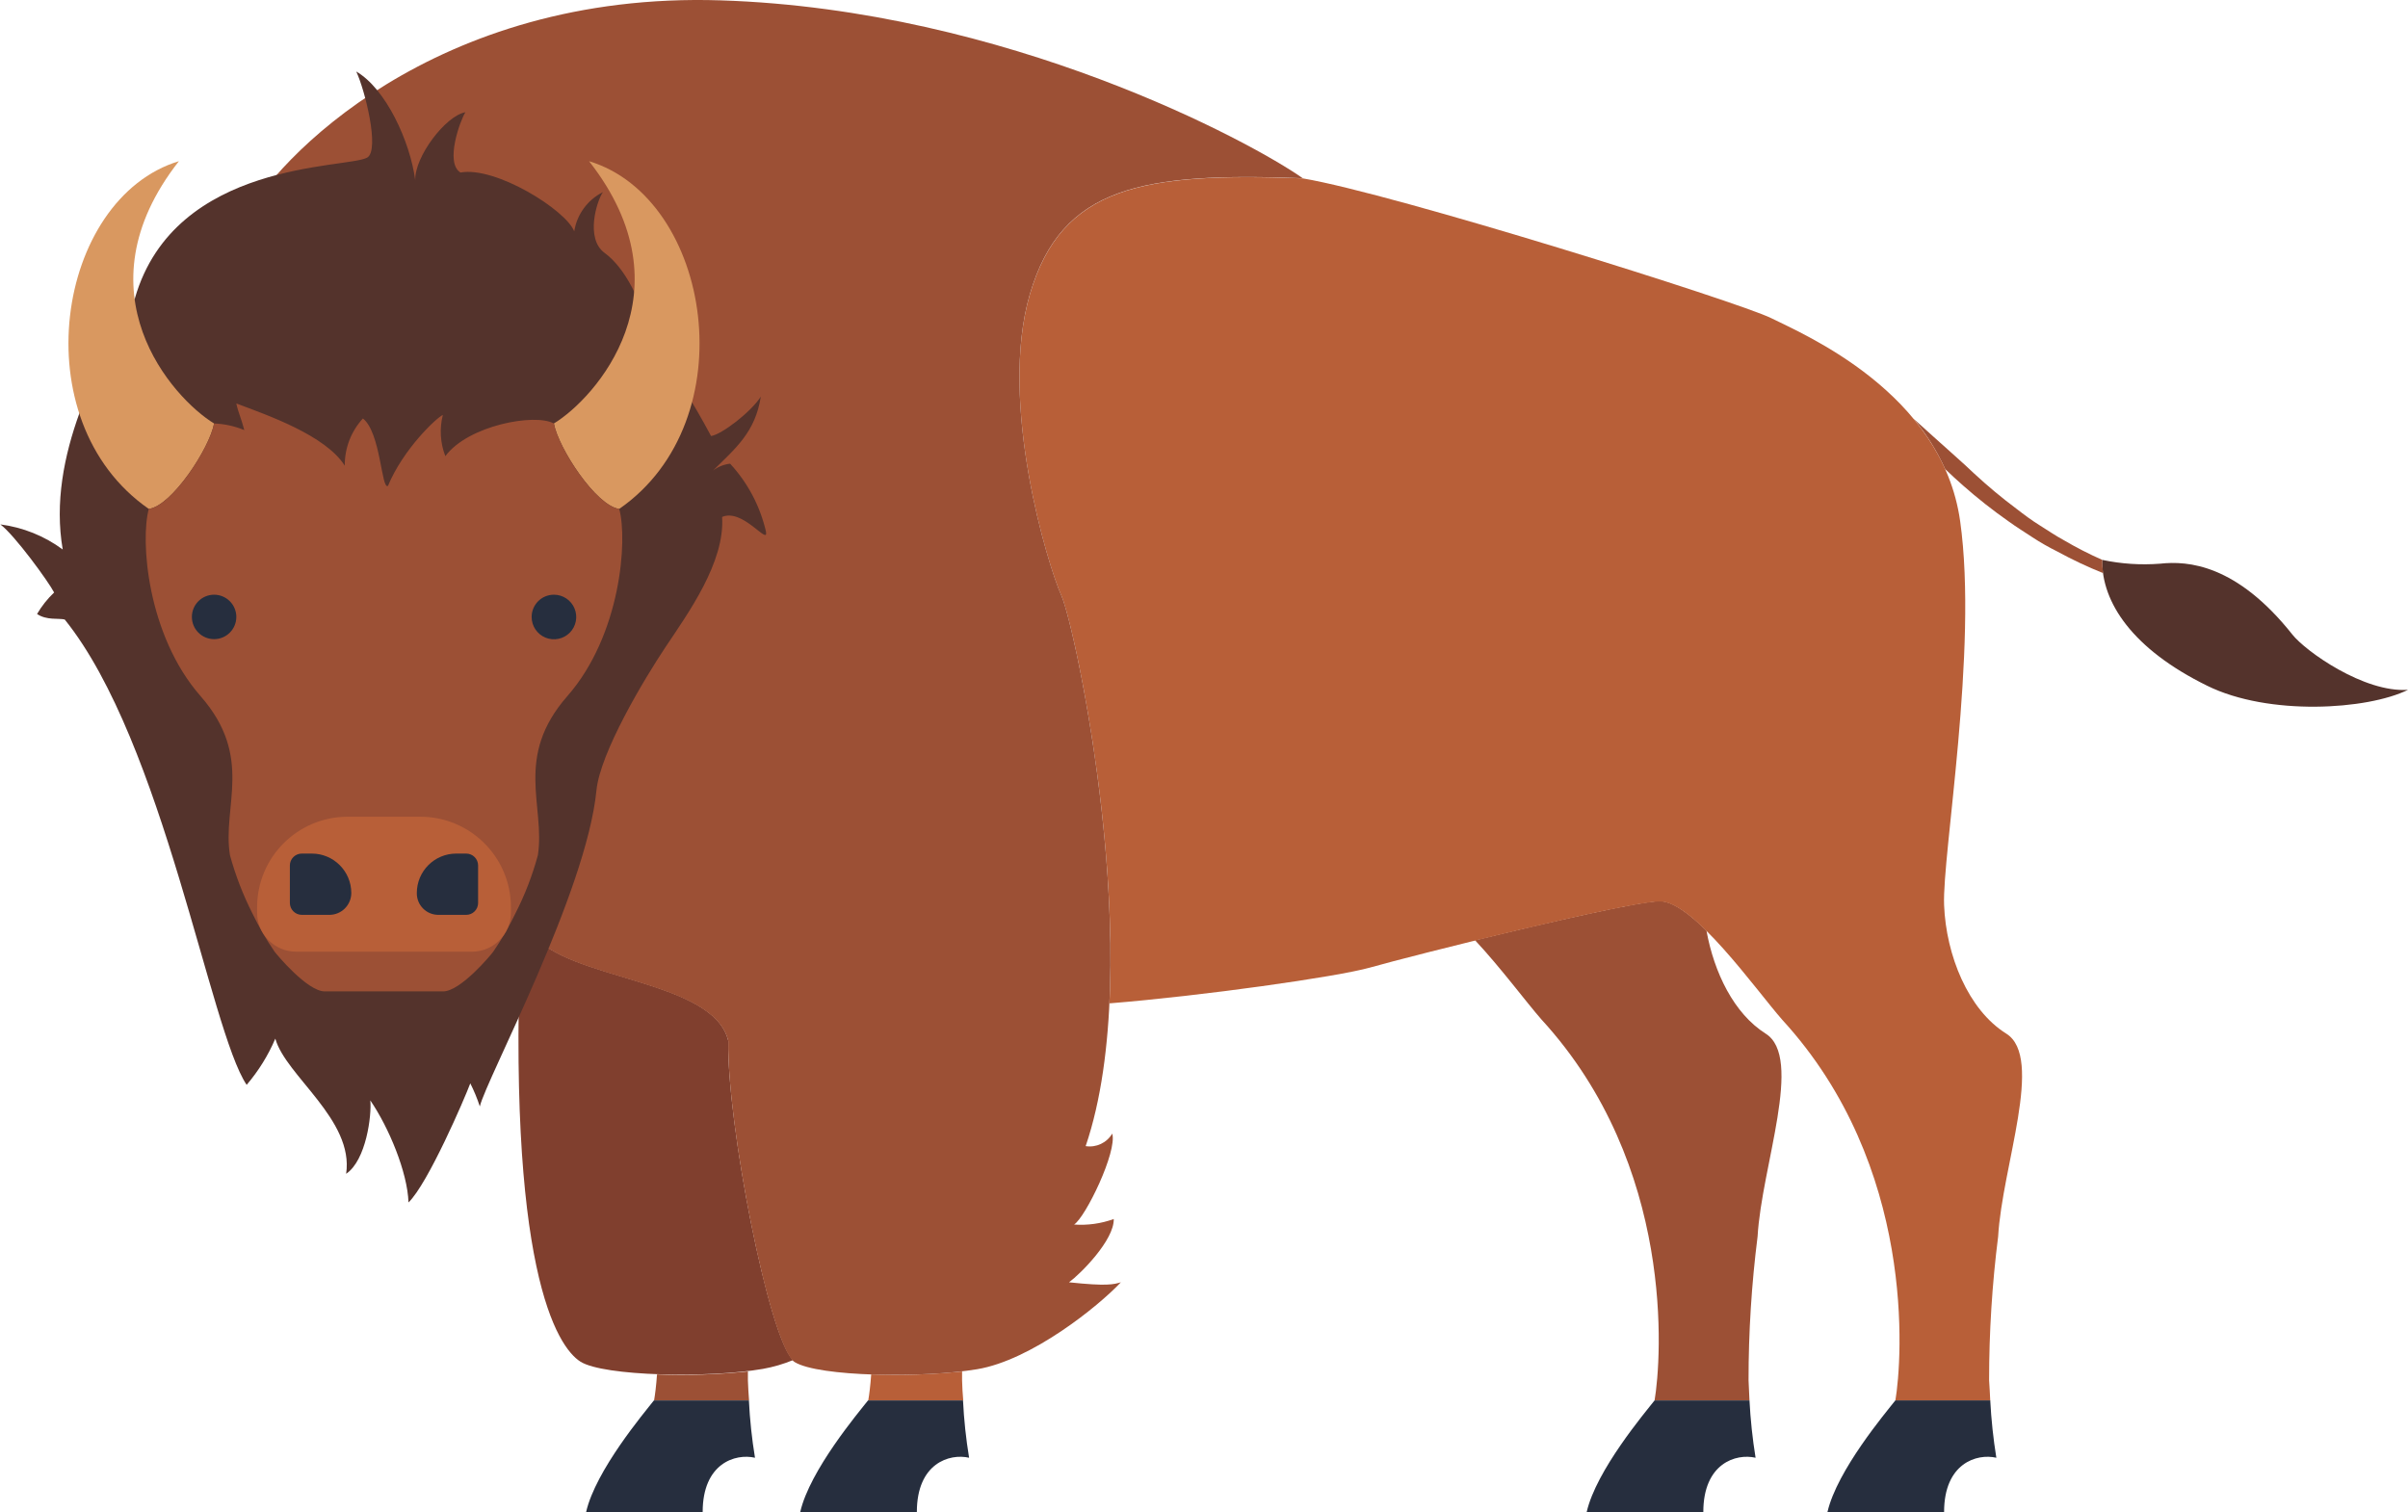
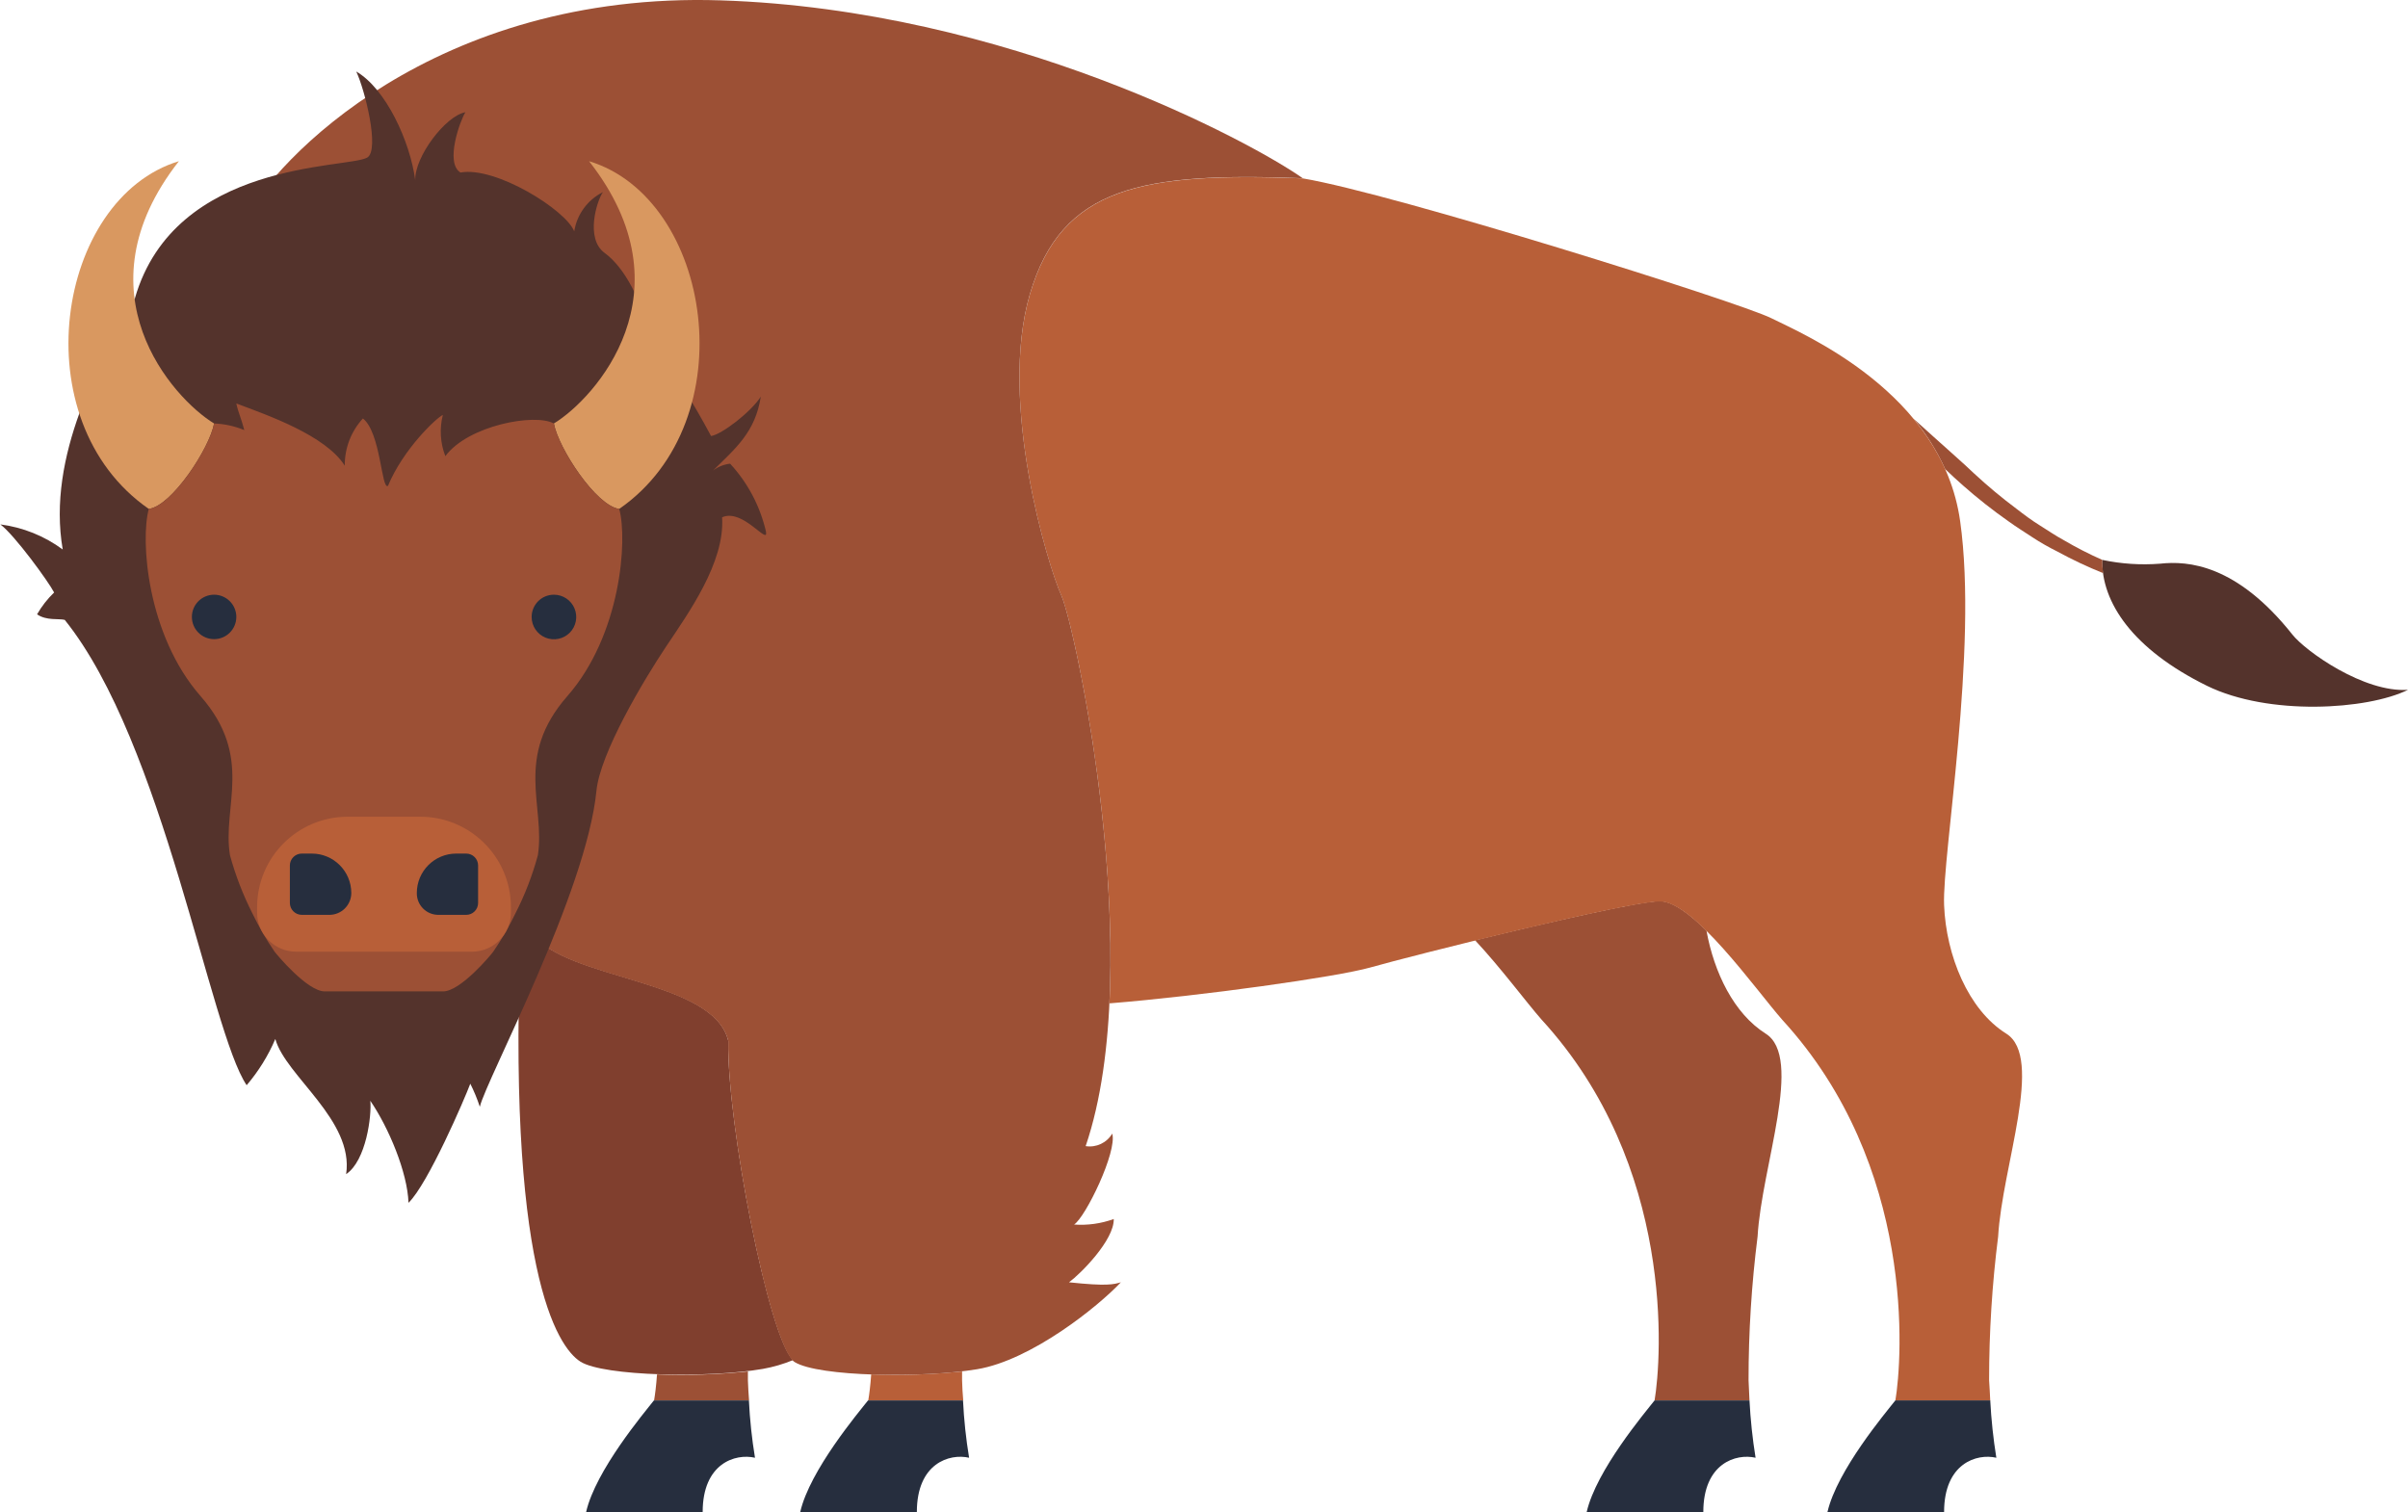
<svg xmlns="http://www.w3.org/2000/svg" id="Vrstva_1" data-name="Vrstva 1" viewBox="0 0 335.94 210.97">
  <defs>
-     <style>.cls-1{fill:#803f2e;}.cls-2{fill:#9c5035;}.cls-3{fill:#262e3e;}.cls-4{fill:#54332c;}.cls-5{fill:#b85f38;}.cls-6{fill:#d99860;}</style>
+     <style>.cls-2{fill:#9c5035}.cls-3{fill:#262e3e}.cls-4{fill:#54332c}.cls-5{fill:#b85f38}.cls-6{fill:#d99860}</style>
  </defs>
-   <path class="cls-1" d="M894.1,580.91c-2.1-8.63-22.5-8.42-27.34-14.94a23.57,23.57,0,0,1-1.51-2.45c-2.23,49.24,5,60.16,8.24,62.19s17.88,2.32,25.45,1a20.31,20.31,0,0,0,4.21-1.23C899.75,622.36,893.9,592.45,894.1,580.91Z" transform="translate(-792.5 -435.71)" />
-   <path class="cls-2" d="M896.84,628.31c0-.37,0-.8,0-1.25a88.29,88.29,0,0,1-12.68.42c-.11,1.57-.27,2.82-.41,3.63H897C896.92,630.19,896.88,629.26,896.84,628.31Z" transform="translate(-792.5 -435.71)" />
-   <path class="cls-3" d="M883.73,631.11c-1.33,1.69-8.13,9.75-9.46,15.57h16.26c0-6.8,4.56-8.2,7.3-7.57a69.58,69.58,0,0,1-.85-8Z" transform="translate(-792.5 -435.71)" />
-   <path class="cls-2" d="M1036.44,628.31a159.29,159.29,0,0,1,1.26-20.06c.56-9.81,6.45-25,1.12-28.32-4.42-2.8-7.19-8.51-8.25-14.37-2.43-2.41-4.78-4.15-6.57-4.11-2.91.06-15.25,2.9-25.71,5.46,3.58,3.83,7.16,8.66,9.26,11.05,18.72,20.41,16.76,47.33,15.78,53.15h13.24C1036.52,630.19,1036.48,629.26,1036.44,628.31Z" transform="translate(-792.5 -435.71)" />
-   <path class="cls-3" d="M1023.33,631.11c-1.33,1.69-8.14,9.75-9.47,15.57h16.27c0-6.8,4.56-8.2,7.29-7.57a74.34,74.34,0,0,1-.85-8Z" transform="translate(-792.5 -435.71)" />
-   <path class="cls-4" d="M1085.78,513.83a28.34,28.34,0,0,0,8.09.53c3.86-.42,10.64.07,18.44,9.89,1.83,2.32,10,8.14,16.13,7.71-5.68,2.81-19.44,3.66-28-.56C1090,526.28,1085.68,519.75,1085.78,513.83Z" transform="translate(-792.5 -435.71)" />
-   <path class="cls-2" d="M1085.78,513.83a52.46,52.46,0,0,1-5.38-2.76c-1.15-.62-2.23-1.37-3.34-2.06s-2.16-1.47-3.19-2.27a72.55,72.55,0,0,1-6-5c-1-1-4.82-4.34-8.38-7.58a30.69,30.69,0,0,1,4.38,7c.81.78,1.63,1.53,2.48,2.28a72.29,72.29,0,0,0,6.34,5c1.09.79,2.24,1.5,3.36,2.24s2.3,1.4,3.5,2a59.28,59.28,0,0,0,6.36,3A13.14,13.14,0,0,1,1085.78,513.83Z" transform="translate(-792.5 -435.71)" />
-   <path class="cls-5" d="M1070,628.31a159.29,159.29,0,0,1,1.26-20.06c.56-9.81,6.45-25,1.13-28.32S1064,569,1063.72,562s4.77-35.63,2.24-53.58-21.87-26.08-26.36-28.32-52.73-17.39-65.35-19.5c-22.3-.84-33.66,1.06-38.08,16.2s2.53,37.87,4.42,42.07c1.47,3.26,7.87,32.12,6.69,56.84,13-1.05,31.71-3.69,36.37-5,5.89-1.68,35.62-9.12,40.35-9.22s13.36,12.2,17.14,16.51c18.72,20.41,16.76,47.33,15.78,53.15h13.24C1070.11,630.19,1070.07,629.26,1070,628.31Z" transform="translate(-792.5 -435.71)" />
-   <path class="cls-3" d="M1056.92,631.11c-1.33,1.69-8.13,9.75-9.47,15.57h16.27c0-6.8,4.56-8.2,7.29-7.57a74.34,74.34,0,0,1-.85-8Z" transform="translate(-792.5 -435.71)" />
-   <path class="cls-5" d="M926.72,628.31c0-.37,0-.8,0-1.25a88.24,88.24,0,0,1-12.68.42c-.11,1.57-.27,2.82-.41,3.63h13.25C926.79,630.19,926.75,629.26,926.72,628.31Z" transform="translate(-792.5 -435.71)" />
-   <path class="cls-3" d="M913.6,631.11c-1.33,1.69-8.13,9.75-9.46,15.57h16.27c0-6.8,4.55-8.2,7.29-7.57a69.58,69.58,0,0,1-.85-8Z" transform="translate(-792.5 -435.71)" />
-   <path class="cls-2" d="M826.58,466.47c4.21-8.41,26.5-32,66.47-30.71s74.05,19.78,81.2,24.82c-22.3-.84-33.66,1.06-38.08,16.2s2.53,37.87,4.42,42.07,12.06,51.26,3.37,76.78a3.65,3.65,0,0,0,3.71-1.75c.71,2.52-3.71,11.64-5.32,12.69a13.4,13.4,0,0,0,5.53-.77c.07,2.94-4.62,7.64-6.24,8.83,5.33.57,6.24.29,7.23,0-3.16,3.37-12.48,10.87-20.06,12.13s-22.09,1.06-25.45-1-9.47-33-9.26-44.8c-2.1-8.63-22.5-8.42-27.34-14.94S827.84,486.53,826.58,466.47Z" transform="translate(-792.5 -435.71)" />
-   <path class="cls-4" d="M899.36,509.88a20.85,20.85,0,0,0-5-9.47,4.81,4.81,0,0,0-2.38.95c3.12-3.09,5.89-5.33,6.66-10.31-1.33,2.1-5.4,5.26-6.94,5.5a109,109,0,0,0-8.24-13.14C882,477.48,879.59,473,876.85,471s-1.08-7.29-.24-8.48a7.42,7.42,0,0,0-4,5.47c-1.14-2.95-10.92-9.1-15.87-8.21-2.22-1.36,0-7.36.69-8.41-2.77.49-7.12,6.24-7,9.5-.71-5.45-4.13-12.82-8.23-15.18,1.2,2.52,3.31,10.94,1.54,12-2.66,1.58-26.84.29-32.42,19.64-4.88,8.83-12.32,22-10.07,35.05a18.71,18.71,0,0,0-8.7-3.5c2,1.5,6.73,8,7.5,9.5a13.65,13.65,0,0,0-2.38,3c1.33.91,3,.56,3.86.77,13.82,17.18,20.26,57.36,25.38,64.93a25.06,25.06,0,0,0,4-6.45c1.43,5.17,11,11.33,9.88,18.86,2.81-1.89,3.58-8.21,3.37-10.24,2.56,3.73,5.19,10,5.33,14.24,2.72-2.63,7.85-14.55,8.62-16.62a23.2,23.2,0,0,1,1.33,3.22c.92-3.85,14.88-29.88,16.27-44.1.52-5.26,6.59-15.43,9.68-20.06s8.27-11.78,7.85-18.09C896.14,506.58,899.75,511.94,899.36,509.88Z" transform="translate(-792.5 -435.71)" />
-   <path class="cls-6" d="M822.37,494.8c-5.75-3.5-19.21-18.37-4.91-36.6-17.11,5.19-22,36.18-4.2,48.52C816.48,506.3,821.74,498.24,822.37,494.8Z" transform="translate(-792.5 -435.71)" />
-   <path class="cls-6" d="M869.77,494.8c5.75-3.5,19.21-18.37,4.91-36.6,17.11,5.19,22,36.18,4.21,48.52C875.66,506.3,870.4,498.24,869.77,494.8Z" transform="translate(-792.5 -435.71)" />
-   <path class="cls-2" d="M878.89,506.72c-3.23-.42-8.49-8.48-9.12-11.92-2.66-1.47-12,.28-15.14,4.56a9.48,9.48,0,0,1-.35-5.75c-.85.35-5.54,4.77-7.65,9.89-.93.62-1-7.44-3.5-9.4a9.58,9.58,0,0,0-2.53,6.59c-2.69-4.25-10.8-7.06-15.13-8.68.24,1.19.73,2.18,1.11,3.71a12.23,12.23,0,0,0-4.21-.92c-.63,3.44-5.89,11.5-9.11,11.92-1.2,4.35-.25,17.6,7.22,26.12s3,15.36,4.1,22.19a43.24,43.24,0,0,0,3.15,8.16,40.3,40.3,0,0,0,3.08,5.31c.23.31,4.54,5.54,7,5.54h16.5c2.48,0,6.79-5.23,7-5.54a40.3,40.3,0,0,0,3.08-5.31,41.86,41.86,0,0,0,3.15-8.16c1.06-6.83-3.36-13.67,4.11-22.19S880.08,511.07,878.89,506.72Z" transform="translate(-792.5 -435.71)" />
-   <path class="cls-3" d="M866.67,521.8a3.11,3.11,0,1,0,3.1-3.11A3.1,3.1,0,0,0,866.67,521.8Z" transform="translate(-792.5 -435.71)" />
-   <path class="cls-3" d="M825.47,521.8a3.1,3.1,0,1,1-3.1-3.11A3.1,3.1,0,0,1,825.47,521.8Z" transform="translate(-792.5 -435.71)" />
-   <path class="cls-5" d="M851.14,549.67H841a12.63,12.63,0,0,0-12.63,12.64v.74a5.45,5.45,0,0,0,5.45,5.45h24.51a5.45,5.45,0,0,0,5.45-5.45v-.74A12.64,12.64,0,0,0,851.14,549.67Z" transform="translate(-792.5 -435.71)" />
-   <path class="cls-3" d="M853.7,563.36h3.84a1.66,1.66,0,0,0,1.66-1.67v-5.22a1.66,1.66,0,0,0-1.66-1.66h-1.39a5.5,5.5,0,0,0-5.5,5.5A3,3,0,0,0,853.7,563.36Z" transform="translate(-792.5 -435.71)" />
-   <path class="cls-3" d="M838.45,563.36h-3.84a1.67,1.67,0,0,1-1.67-1.67v-5.22a1.66,1.66,0,0,1,1.67-1.66H836a5.51,5.51,0,0,1,5.51,5.5A3.06,3.06,0,0,1,838.45,563.36Z" transform="translate(-792.5 -435.71)" />
+   <path d="M718.1 570.91c-2.1-8.63-22.5-8.42-27.34-14.94a23.57 23.57 0 01-1.51-2.45c-2.23 49.24 5 60.16 8.24 62.19s17.88 2.32 25.45 1a20.31 20.31 0 004.21-1.23c-3.4-3.12-9.25-33.03-9.05-44.57z" transform="translate(-616.5 -425.71)" fill="#803f2e" />
+   <path class="cls-2" d="M720.84 618.31v-1.25a88.29 88.29 0 01-12.68.42c-.11 1.57-.27 2.82-.41 3.63H721c-.08-.92-.12-1.85-.16-2.8z" transform="translate(-616.5 -425.71)" />
+   <path class="cls-3" d="M707.73 621.11c-1.33 1.69-8.13 9.75-9.46 15.57h16.26c0-6.8 4.56-8.2 7.3-7.57a69.58 69.58 0 01-.85-8z" transform="translate(-616.5 -425.71)" />
+   <path class="cls-2" d="M860.44 618.31a159.29 159.29 0 011.26-20.06c.56-9.81 6.45-25 1.12-28.32-4.42-2.8-7.19-8.51-8.25-14.37-2.43-2.41-4.78-4.15-6.57-4.11-2.91.06-15.25 2.9-25.71 5.46 3.58 3.83 7.16 8.66 9.26 11.05 18.72 20.41 16.76 47.33 15.78 53.15h13.24c-.05-.92-.09-1.85-.13-2.8z" transform="translate(-616.5 -425.71)" />
+   <path class="cls-3" d="M847.33 621.11c-1.33 1.69-8.14 9.75-9.47 15.57h16.27c0-6.8 4.56-8.2 7.29-7.57a74.34 74.34 0 01-.85-8z" transform="translate(-616.5 -425.71)" />
+   <path class="cls-4" d="M909.78 503.83a28.34 28.34 0 008.09.53c3.86-.42 10.64.07 18.44 9.89 1.83 2.32 10 8.14 16.13 7.71-5.68 2.81-19.44 3.66-28.05-.56-10.39-5.12-14.71-11.65-14.61-17.57z" transform="translate(-616.5 -425.71)" />
+   <path class="cls-2" d="M909.78 503.83a52.46 52.46 0 01-5.38-2.76c-1.15-.62-2.23-1.37-3.34-2.06s-2.16-1.47-3.19-2.27a72.55 72.55 0 01-6-5c-1-1-4.82-4.34-8.38-7.58a30.69 30.69 0 014.38 7c.81.78 1.63 1.53 2.48 2.28a72.29 72.29 0 006.34 5c1.09.79 2.24 1.5 3.36 2.24s2.3 1.4 3.5 2a59.28 59.28 0 006.36 3 13.14 13.14 0 01-.13-1.85z" transform="translate(-616.5 -425.71)" />
+   <path class="cls-5" d="M894 618.31a159.29 159.29 0 011.26-20.06c.56-9.81 6.45-25 1.13-28.32S888 559 887.72 552s4.77-35.63 2.24-53.58-21.87-26.08-26.36-28.32-52.73-17.39-65.35-19.5c-22.3-.84-33.66 1.06-38.08 16.2s2.53 37.87 4.42 42.07c1.47 3.26 7.87 32.12 6.69 56.84 13-1.05 31.71-3.69 36.37-5 5.89-1.68 35.62-9.12 40.35-9.22s13.36 12.2 17.14 16.51c18.72 20.41 16.76 47.33 15.78 53.15h13.24c-.05-.96-.09-1.89-.16-2.84z" transform="translate(-616.5 -425.71)" />
+   <path class="cls-3" d="M880.92 621.11c-1.33 1.69-8.13 9.75-9.47 15.57h16.27c0-6.8 4.56-8.2 7.29-7.57a74.34 74.34 0 01-.85-8z" transform="translate(-616.5 -425.71)" />
+   <path class="cls-5" d="M750.72 618.31v-1.25a88.24 88.24 0 01-12.68.42c-.11 1.57-.27 2.82-.41 3.63h13.25c-.09-.92-.13-1.85-.16-2.8z" transform="translate(-616.5 -425.71)" />
+   <path class="cls-3" d="M737.6 621.11c-1.33 1.69-8.13 9.75-9.46 15.57h16.27c0-6.8 4.55-8.2 7.29-7.57a69.58 69.58 0 01-.85-8z" transform="translate(-616.5 -425.71)" />
+   <path class="cls-2" d="M650.58 456.47c4.21-8.41 26.5-32 66.47-30.71s74.05 19.78 81.2 24.82c-22.3-.84-33.66 1.06-38.08 16.2s2.53 37.87 4.42 42.07 12.06 51.26 3.37 76.78a3.65 3.65 0 003.71-1.75c.71 2.52-3.71 11.64-5.32 12.69a13.4 13.4 0 005.53-.77c.07 2.94-4.62 7.64-6.24 8.83 5.33.57 6.24.29 7.23 0-3.16 3.37-12.48 10.87-20.06 12.13s-22.09 1.06-25.45-1-9.47-33-9.26-44.8c-2.1-8.63-22.5-8.42-27.34-14.94s-38.92-79.49-40.18-99.55z" transform="translate(-616.5 -425.71)" />
+   <path class="cls-4" d="M723.36 499.88a20.85 20.85 0 00-5-9.47 4.81 4.81 0 00-2.38.95c3.12-3.09 5.89-5.33 6.66-10.31-1.33 2.1-5.4 5.26-6.94 5.5a109 109 0 00-8.24-13.14c-1.46-5.93-3.87-10.41-6.61-12.41s-1.08-7.29-.24-8.48a7.42 7.42 0 00-4 5.47c-1.14-2.95-10.92-9.1-15.87-8.21-2.22-1.36 0-7.36.69-8.41-2.77.49-7.12 6.24-7 9.5-.71-5.45-4.13-12.82-8.23-15.18 1.2 2.52 3.31 10.94 1.54 12-2.66 1.58-26.84.29-32.42 19.64-4.88 8.83-12.32 22-10.07 35.05a18.71 18.71 0 00-8.7-3.5c2 1.5 6.73 8 7.5 9.5a13.65 13.65 0 00-2.38 3.05c1.33.91 3 .56 3.86.77 13.82 17.18 20.26 57.36 25.38 64.93a25.06 25.06 0 004-6.45c1.43 5.17 11 11.33 9.88 18.86 2.81-1.89 3.58-8.21 3.37-10.24 2.56 3.73 5.19 10 5.33 14.24 2.72-2.63 7.85-14.55 8.62-16.62a23.2 23.2 0 011.33 3.22c.92-3.85 14.88-29.88 16.27-44.1.52-5.26 6.59-15.43 9.68-20.06s8.27-11.78 7.85-18.09c2.9-1.31 6.51 4.05 6.12 1.99z" transform="translate(-616.5 -425.71)" />
+   <path class="cls-6" d="M646.37 484.8c-5.75-3.5-19.21-18.37-4.91-36.6-17.11 5.19-22 36.18-4.2 48.52 3.22-.42 8.48-8.48 9.11-11.92zM693.77 484.8c5.75-3.5 19.21-18.37 4.91-36.6 17.11 5.19 22 36.18 4.21 48.52-3.23-.42-8.49-8.48-9.12-11.92z" transform="translate(-616.5 -425.71)" />
+   <path class="cls-2" d="M702.89 496.72c-3.23-.42-8.49-8.48-9.12-11.92-2.66-1.47-12 .28-15.14 4.56a9.48 9.48 0 01-.35-5.75c-.85.35-5.54 4.77-7.65 9.89-.93.62-1-7.44-3.5-9.4a9.58 9.58 0 00-2.53 6.59c-2.69-4.25-10.8-7.06-15.13-8.68.24 1.19.73 2.18 1.11 3.71a12.23 12.23 0 00-4.21-.92c-.63 3.44-5.89 11.5-9.11 11.92-1.2 4.35-.25 17.6 7.22 26.12s3 15.36 4.1 22.19a43.24 43.24 0 003.15 8.16 40.3 40.3 0 003.08 5.31c.23.31 4.54 5.54 7 5.54h16.5c2.48 0 6.79-5.23 7-5.54a40.3 40.3 0 003.08-5.31 41.86 41.86 0 003.15-8.16c1.06-6.83-3.36-13.67 4.11-22.19s8.43-21.77 7.24-26.12z" transform="translate(-616.5 -425.71)" />
+   <path class="cls-3" d="M690.67 511.8a3.11 3.11 0 103.1-3.11 3.1 3.1 0 00-3.1 3.11zM649.47 511.8a3.1 3.1 0 11-3.1-3.11 3.1 3.1 0 013.1 3.11z" transform="translate(-616.5 -425.71)" />
+   <path class="cls-5" d="M675.14 539.67H665a12.63 12.63 0 00-12.63 12.64v.74a5.45 5.45 0 005.45 5.45h24.51a5.45 5.45 0 005.45-5.45v-.74a12.64 12.64 0 00-12.64-12.64z" transform="translate(-616.5 -425.71)" />
+   <path class="cls-3" d="M677.7 553.36h3.84a1.66 1.66 0 001.66-1.67v-5.22a1.66 1.66 0 00-1.66-1.66h-1.39a5.5 5.5 0 00-5.5 5.5 3 3 0 003.05 3.05zM662.45 553.36h-3.84a1.67 1.67 0 01-1.67-1.67v-5.22a1.66 1.66 0 011.67-1.66H660a5.51 5.51 0 015.51 5.5 3.06 3.06 0 01-3.06 3.05z" transform="translate(-616.5 -425.71)" />
</svg>
